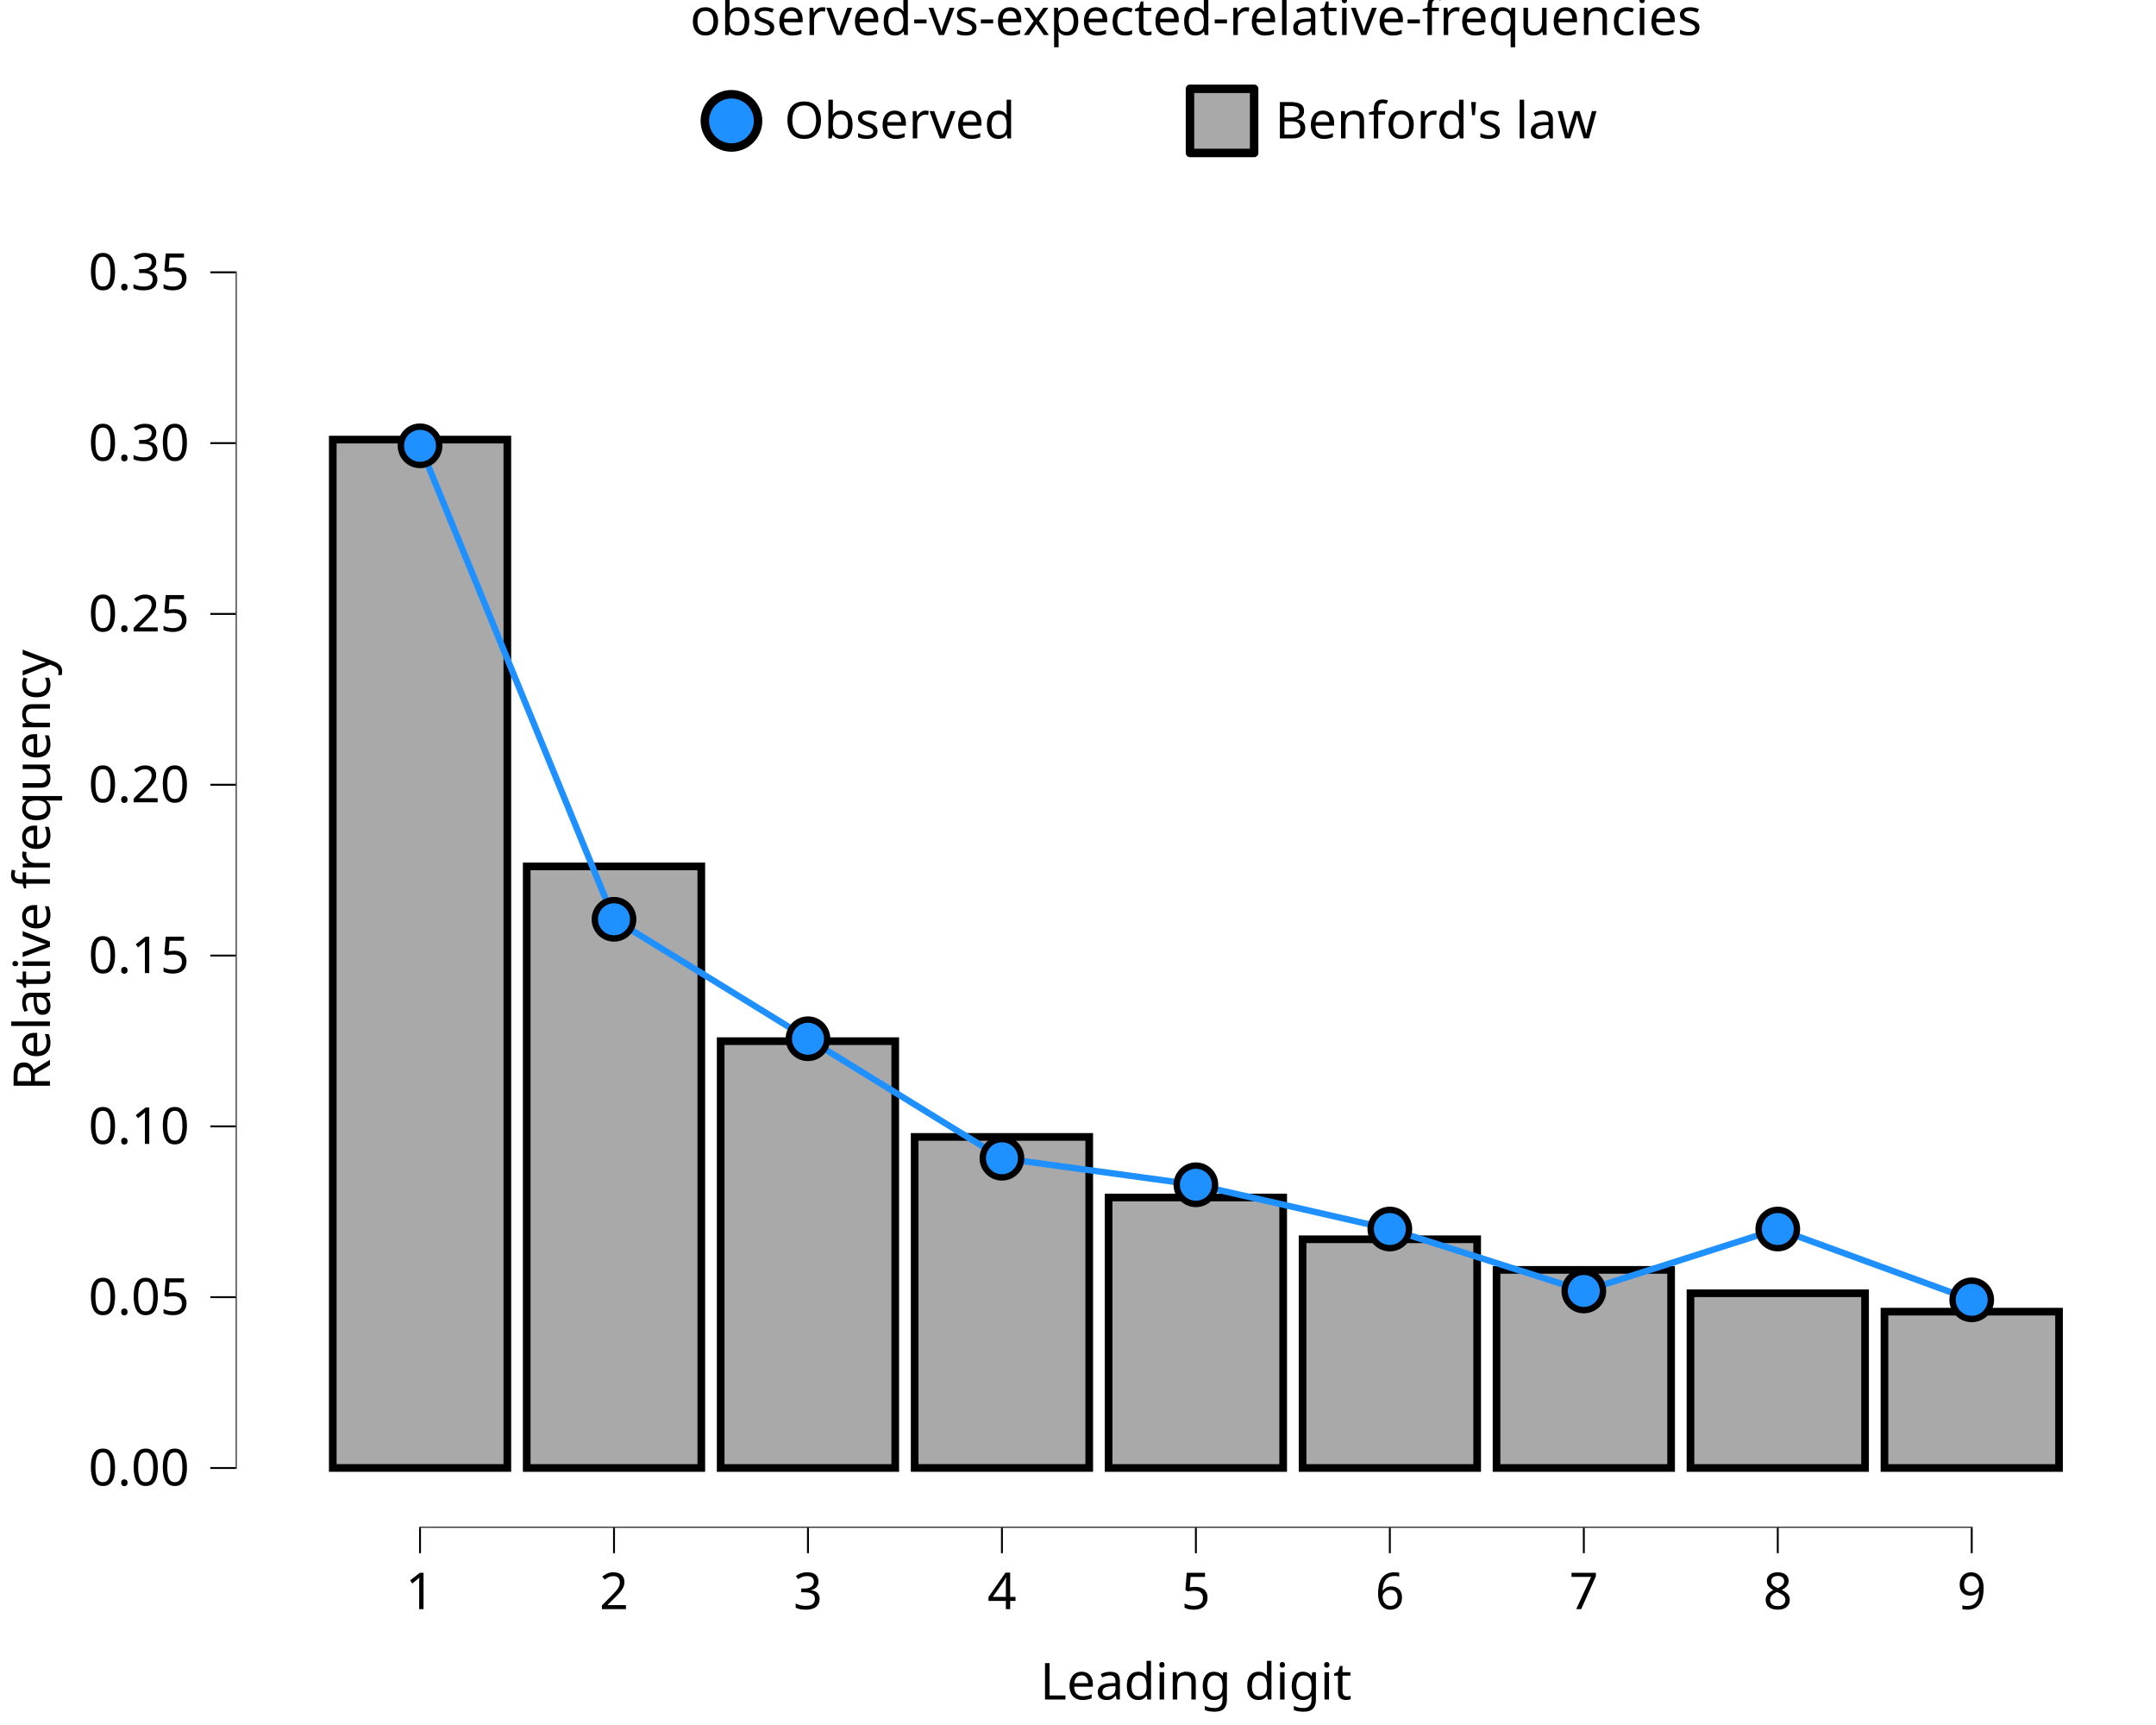
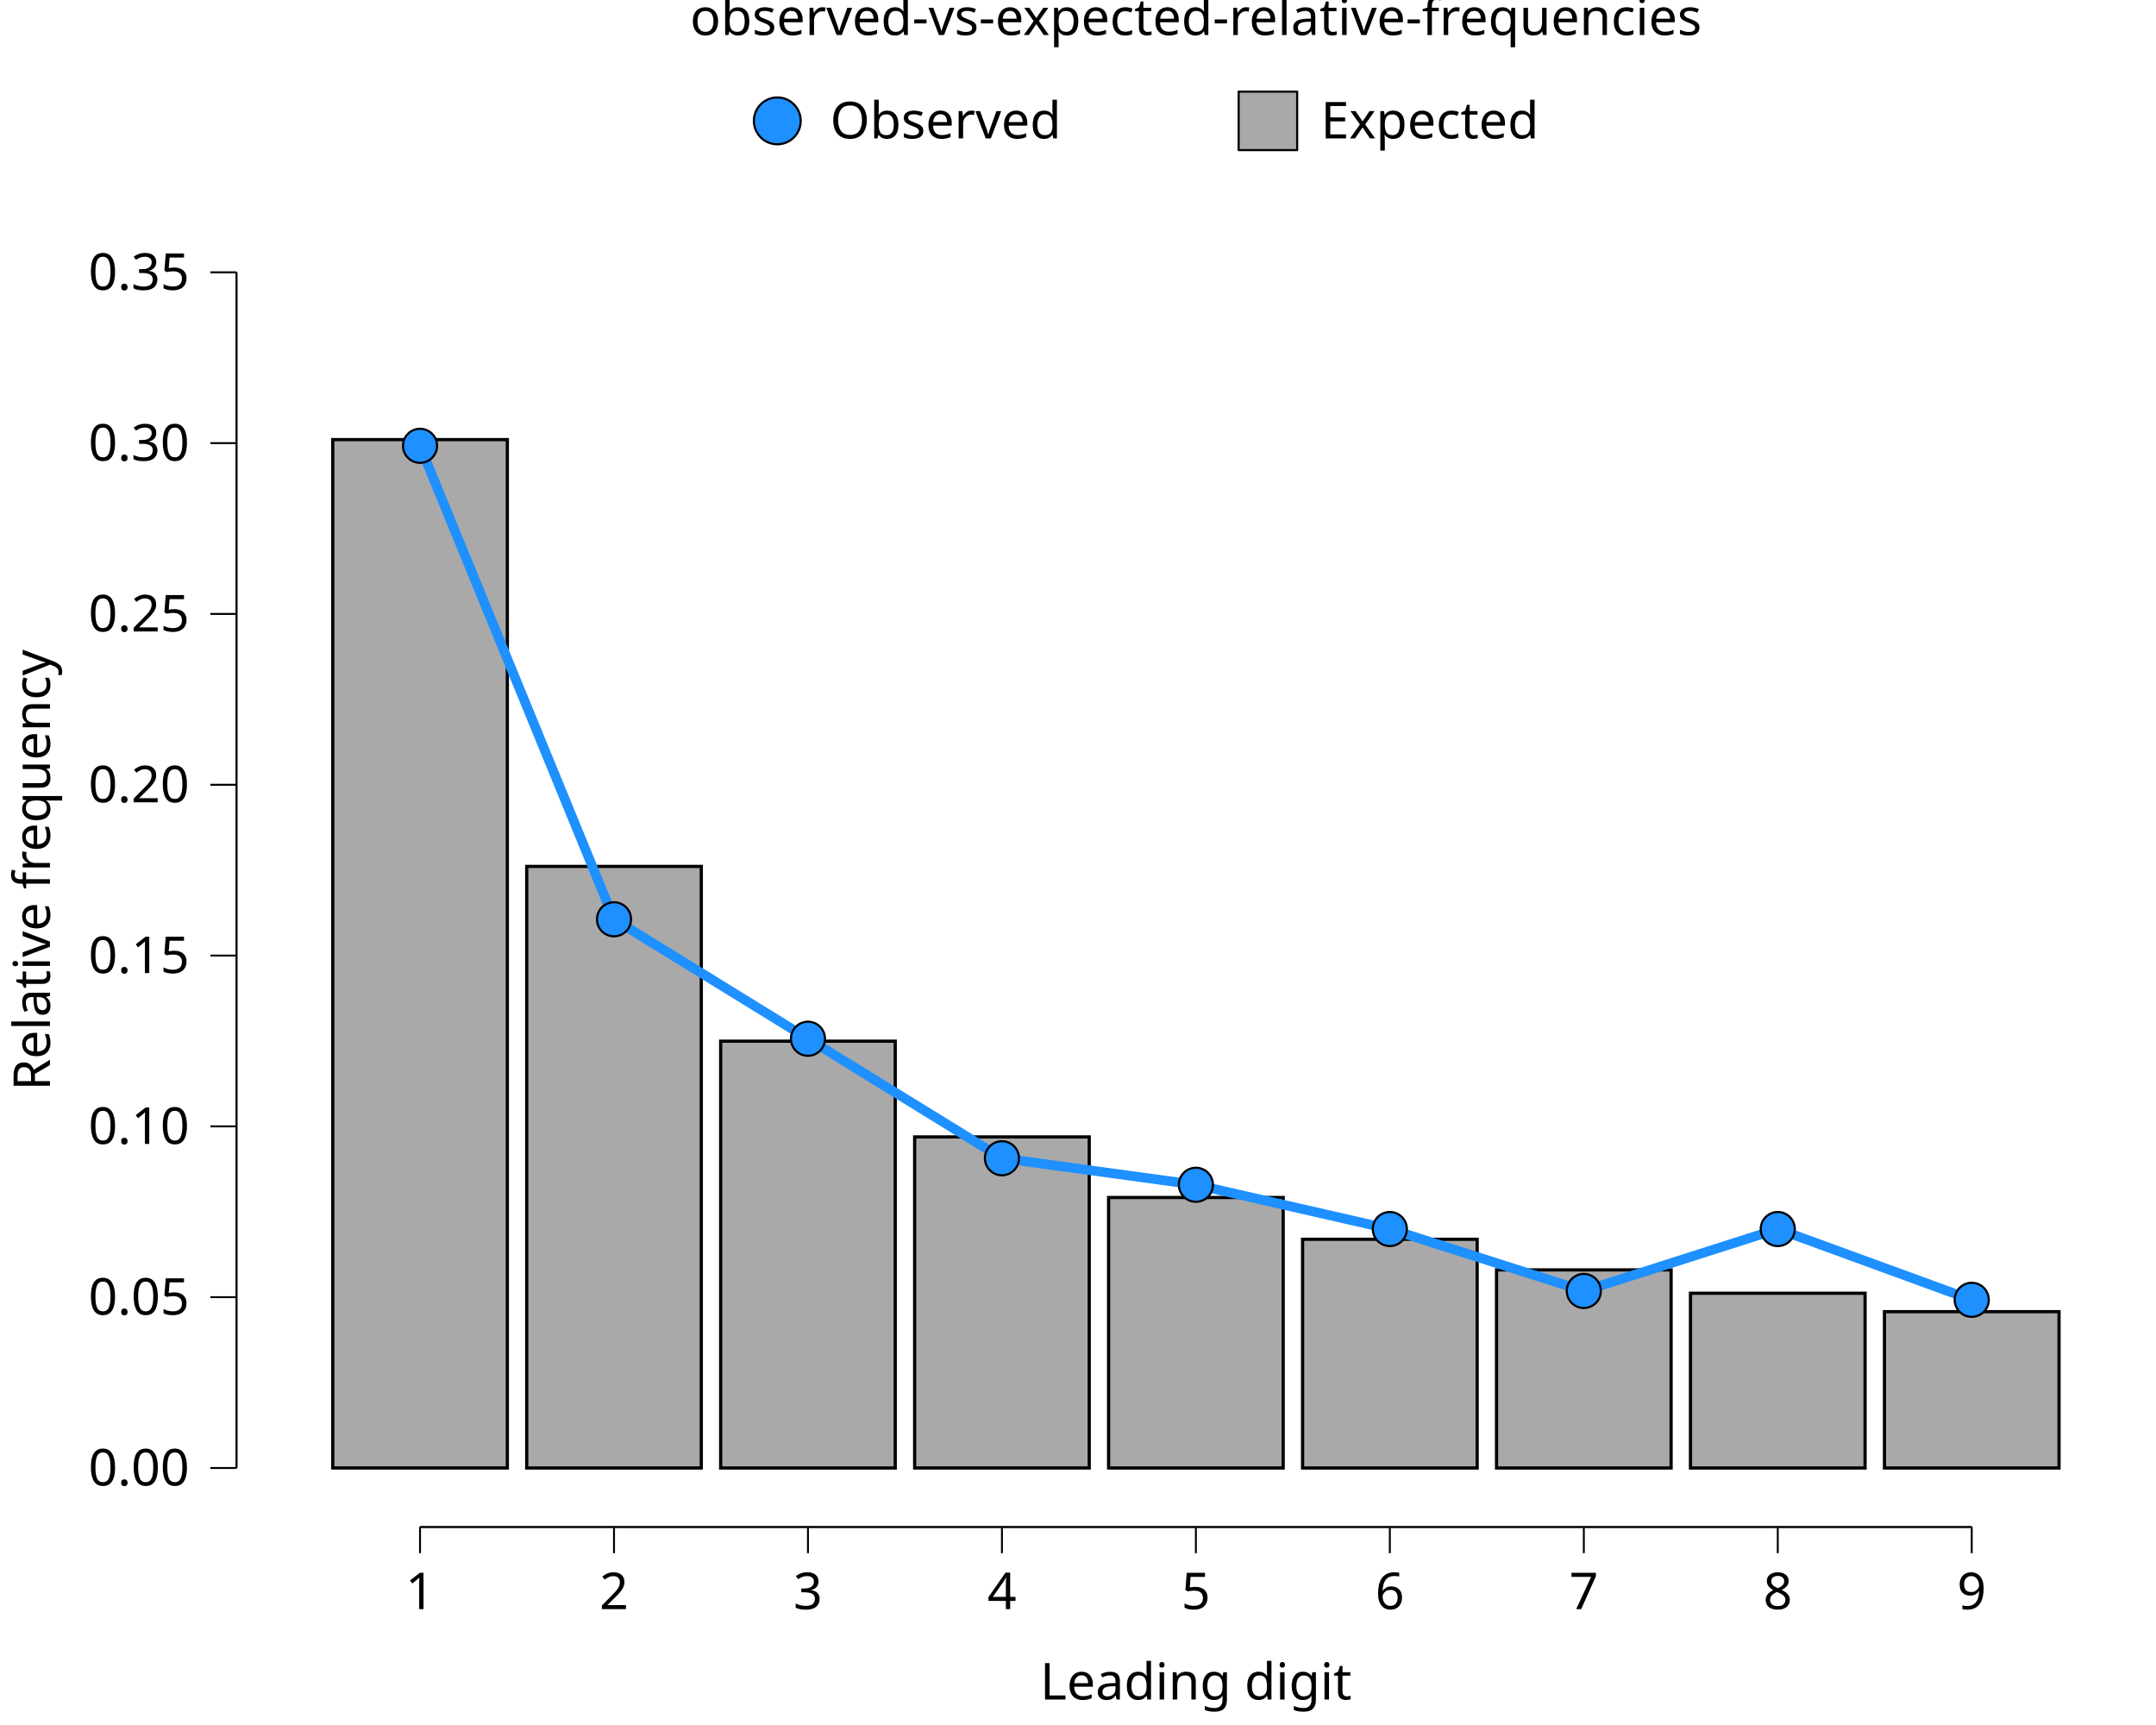
<svg xmlns="http://www.w3.org/2000/svg" class="svglite" data-engine-version="2.0" width="720.00pt" height="576.00pt" viewBox="0 0 720.00 576.00">
  <defs>
    <style type="text/css">
    .svglite line, .svglite polyline, .svglite polygon, .svglite path, .svglite rect, .svglite circle {
      fill: none;
      stroke: #000000;
      stroke-linecap: round;
      stroke-linejoin: round;
      stroke-miterlimit: 10.00;
    }
  </style>
  </defs>
  <rect width="100%" height="100%" style="stroke: none; fill: #FFFFFF;" />
  <defs>
    <clipPath id="cpMC4wMHw3MjAuMDB8MC4wMHw1NzYuMDA=">
      <rect x="0.00" y="0.00" width="720.00" height="576.00" />
    </clipPath>
  </defs>
  <g clip-path="url(#cpMC4wMHw3MjAuMDB8MC4wMHw1NzYuMDA=)">
    <rect x="-0" y="0.00" width="720.00" height="576.00" style="stroke-width: 10.67; stroke: none;" />
  </g>
  <defs>
    <clipPath id="cpNzguNzR8NzIwLjAwfDcwLjk3fDUxMC4xNA==">
      <rect x="78.74" y="70.97" width="641.26" height="439.17" />
    </clipPath>
  </defs>
  <g clip-path="url(#cpNzguNzR8NzIwLjAwfDcwLjk3fDUxMC4xNA==)">
    <rect x="78.74" y="70.97" width="641.26" height="439.17" style="stroke-width: 10.67; stroke: none;" />
-     <rect x="111.13" y="146.79" width="58.30" height="343.38" style="stroke-width: 2.56; stroke-linecap: butt; stroke-linejoin: miter; fill: #A9A9A9;" />
-     <rect x="175.90" y="289.31" width="58.30" height="200.87" style="stroke-width: 2.56; stroke-linecap: butt; stroke-linejoin: miter; fill: #A9A9A9;" />
-     <rect x="240.67" y="347.66" width="58.30" height="142.52" style="stroke-width: 2.56; stroke-linecap: butt; stroke-linejoin: miter; fill: #A9A9A9;" />
-     <rect x="305.45" y="379.63" width="58.30" height="110.54" style="stroke-width: 2.56; stroke-linecap: butt; stroke-linejoin: miter; fill: #A9A9A9;" />
-     <rect x="370.22" y="399.86" width="58.30" height="90.32" style="stroke-width: 2.56; stroke-linecap: butt; stroke-linejoin: miter; fill: #A9A9A9;" />
-     <rect x="435.00" y="413.81" width="58.30" height="76.37" style="stroke-width: 2.56; stroke-linecap: butt; stroke-linejoin: miter; fill: #A9A9A9;" />
-     <rect x="499.77" y="424.03" width="58.30" height="66.15" style="stroke-width: 2.56; stroke-linecap: butt; stroke-linejoin: miter; fill: #A9A9A9;" />
-     <rect x="564.54" y="431.83" width="58.30" height="58.35" style="stroke-width: 2.56; stroke-linecap: butt; stroke-linejoin: miter; fill: #A9A9A9;" />
-     <rect x="629.32" y="437.98" width="58.30" height="52.20" style="stroke-width: 2.56; stroke-linecap: butt; stroke-linejoin: miter; fill: #A9A9A9;" />
-     <polyline points="140.27,148.86 205.05,306.96 269.82,346.85 334.60,386.75 399.37,395.61 464.14,410.39 528.92,431.07 593.69,410.39 658.46,434.03 " style="stroke-width: 2.13; stroke: #1E90FF; stroke-linecap: butt;" />
-     <circle cx="140.27" cy="148.86" r="6.40" style="stroke-width: 2.13; fill: #1E90FF;" />
-     <circle cx="205.05" cy="306.96" r="6.40" style="stroke-width: 2.13; fill: #1E90FF;" />
-     <circle cx="269.82" cy="346.85" r="6.40" style="stroke-width: 2.13; fill: #1E90FF;" />
-     <circle cx="334.60" cy="386.75" r="6.40" style="stroke-width: 2.13; fill: #1E90FF;" />
-     <circle cx="399.37" cy="395.61" r="6.40" style="stroke-width: 2.13; fill: #1E90FF;" />
-     <circle cx="464.14" cy="410.39" r="6.40" style="stroke-width: 2.13; fill: #1E90FF;" />
-     <circle cx="528.92" cy="431.07" r="6.40" style="stroke-width: 2.13; fill: #1E90FF;" />
-     <circle cx="593.69" cy="410.39" r="6.40" style="stroke-width: 2.13; fill: #1E90FF;" />
-     <circle cx="658.46" cy="434.03" r="6.40" style="stroke-width: 2.13; fill: #1E90FF;" />
+     <circle cx="140.27" cy="490.18" r="1.95" style="stroke-width: 0.71; stroke: none;" />
+     <circle cx="140.27" cy="490.18" r="1.95" style="stroke-width: 0.71; stroke: none;" />
+     <rect x="111.13" y="146.79" width="58.30" height="343.38" style="stroke-width: 1.07; stroke-linecap: butt; stroke-linejoin: miter; fill: #A9A9A9;" />
+     <rect x="175.90" y="289.31" width="58.30" height="200.87" style="stroke-width: 1.07; stroke-linecap: butt; stroke-linejoin: miter; fill: #A9A9A9;" />
+     <rect x="240.67" y="347.66" width="58.30" height="142.52" style="stroke-width: 1.07; stroke-linecap: butt; stroke-linejoin: miter; fill: #A9A9A9;" />
+     <rect x="305.45" y="379.63" width="58.30" height="110.54" style="stroke-width: 1.07; stroke-linecap: butt; stroke-linejoin: miter; fill: #A9A9A9;" />
+     <rect x="370.22" y="399.86" width="58.30" height="90.32" style="stroke-width: 1.07; stroke-linecap: butt; stroke-linejoin: miter; fill: #A9A9A9;" />
+     <rect x="435.00" y="413.81" width="58.30" height="76.37" style="stroke-width: 1.07; stroke-linecap: butt; stroke-linejoin: miter; fill: #A9A9A9;" />
+     <rect x="499.77" y="424.03" width="58.30" height="66.15" style="stroke-width: 1.07; stroke-linecap: butt; stroke-linejoin: miter; fill: #A9A9A9;" />
+     <rect x="564.54" y="431.83" width="58.30" height="58.35" style="stroke-width: 1.07; stroke-linecap: butt; stroke-linejoin: miter; fill: #A9A9A9;" />
+     <rect x="629.32" y="437.98" width="58.30" height="52.20" style="stroke-width: 1.07; stroke-linecap: butt; stroke-linejoin: miter; fill: #A9A9A9;" />
+     <polyline points="140.27,148.86 205.05,306.96 269.82,346.85 334.60,386.75 399.37,395.61 464.14,410.39 528.92,431.07 593.69,410.39 658.46,434.03 " style="stroke-width: 3.20; stroke: #1E90FF; stroke-linecap: butt;" />
+     <circle cx="140.27" cy="148.86" r="5.69" style="stroke-width: 0.71; fill: #1E90FF;" />
+     <circle cx="205.05" cy="306.96" r="5.69" style="stroke-width: 0.71; fill: #1E90FF;" />
+     <circle cx="269.82" cy="346.85" r="5.69" style="stroke-width: 0.71; fill: #1E90FF;" />
+     <circle cx="334.60" cy="386.75" r="5.69" style="stroke-width: 0.71; fill: #1E90FF;" />
+     <circle cx="399.37" cy="395.61" r="5.69" style="stroke-width: 0.71; fill: #1E90FF;" />
+     <circle cx="464.14" cy="410.39" r="5.69" style="stroke-width: 0.71; fill: #1E90FF;" />
+     <circle cx="528.92" cy="431.07" r="5.69" style="stroke-width: 0.71; fill: #1E90FF;" />
+     <circle cx="593.69" cy="410.39" r="5.69" style="stroke-width: 0.71; fill: #1E90FF;" />
+     <circle cx="658.46" cy="434.03" r="5.69" style="stroke-width: 0.71; fill: #1E90FF;" />
+     <line x1="78.74" y1="490.18" x2="78.74" y2="90.93" style="stroke-width: 1.07; stroke-linecap: butt;" />
+     <line x1="78.74" y1="490.18" x2="78.74" y2="90.93" style="stroke-width: 1.07; stroke-linecap: butt;" />
+     <line x1="140.27" y1="510.14" x2="658.46" y2="510.14" style="stroke-width: 1.07; stroke-linecap: butt;" />
+     <line x1="140.27" y1="510.14" x2="658.46" y2="510.14" style="stroke-width: 1.07; stroke-linecap: butt;" />
    <line x1="139.96" y1="510.14" x2="658.78" y2="510.14" style="stroke-width: 0.64; stroke-linecap: butt;" />
    <line x1="78.74" y1="490.50" x2="78.74" y2="90.62" style="stroke-width: 0.64; stroke-linecap: butt;" />
    <rect x="78.74" y="70.97" width="641.26" height="439.17" style="stroke-width: 0.00; stroke: none;" />
  </g>
  <g clip-path="url(#cpMC4wMHw3MjAuMDB8MC4wMHw1NzYuMDA=)">
    <polyline points="78.74,510.14 78.74,70.97 " style="stroke-width: 0.00; stroke: none; stroke-linecap: butt;" />
    <text x="63.26" y="496.03" text-anchor="end" style="font-size: 17.00px; font-family: sans;" textLength="33.09px" lengthAdjust="spacingAndGlyphs">0.00</text>
    <text x="63.26" y="438.99" text-anchor="end" style="font-size: 17.00px; font-family: sans;" textLength="33.09px" lengthAdjust="spacingAndGlyphs">0.05</text>
    <text x="63.26" y="381.96" text-anchor="end" style="font-size: 17.00px; font-family: sans;" textLength="33.09px" lengthAdjust="spacingAndGlyphs">0.10</text>
    <text x="63.26" y="324.92" text-anchor="end" style="font-size: 17.00px; font-family: sans;" textLength="33.09px" lengthAdjust="spacingAndGlyphs">0.15</text>
    <text x="63.26" y="267.89" text-anchor="end" style="font-size: 17.00px; font-family: sans;" textLength="33.09px" lengthAdjust="spacingAndGlyphs">0.20</text>
    <text x="63.26" y="210.85" text-anchor="end" style="font-size: 17.00px; font-family: sans;" textLength="33.09px" lengthAdjust="spacingAndGlyphs">0.25</text>
    <text x="63.26" y="153.82" text-anchor="end" style="font-size: 17.00px; font-family: sans;" textLength="33.09px" lengthAdjust="spacingAndGlyphs">0.30</text>
    <text x="63.26" y="96.78" text-anchor="end" style="font-size: 17.00px; font-family: sans;" textLength="33.09px" lengthAdjust="spacingAndGlyphs">0.35</text>
    <polyline points="70.24,490.18 78.74,490.18 " style="stroke-width: 0.64; stroke-linecap: butt;" />
    <polyline points="70.24,433.14 78.74,433.14 " style="stroke-width: 0.64; stroke-linecap: butt;" />
    <polyline points="70.24,376.11 78.74,376.11 " style="stroke-width: 0.64; stroke-linecap: butt;" />
    <polyline points="70.24,319.07 78.74,319.07 " style="stroke-width: 0.64; stroke-linecap: butt;" />
    <polyline points="70.24,262.04 78.74,262.04 " style="stroke-width: 0.64; stroke-linecap: butt;" />
    <polyline points="70.24,205.00 78.74,205.00 " style="stroke-width: 0.64; stroke-linecap: butt;" />
    <polyline points="70.24,147.97 78.74,147.97 " style="stroke-width: 0.64; stroke-linecap: butt;" />
    <polyline points="70.24,90.93 78.74,90.93 " style="stroke-width: 0.64; stroke-linecap: butt;" />
    <polyline points="78.74,510.14 720.00,510.14 " style="stroke-width: 0.00; stroke: none; stroke-linecap: butt;" />
    <polyline points="140.27,518.64 140.27,510.14 " style="stroke-width: 0.64; stroke-linecap: butt;" />
    <polyline points="205.05,518.64 205.05,510.14 " style="stroke-width: 0.64; stroke-linecap: butt;" />
    <polyline points="269.82,518.64 269.82,510.14 " style="stroke-width: 0.64; stroke-linecap: butt;" />
    <polyline points="334.60,518.64 334.60,510.14 " style="stroke-width: 0.64; stroke-linecap: butt;" />
    <polyline points="399.37,518.64 399.37,510.14 " style="stroke-width: 0.64; stroke-linecap: butt;" />
    <polyline points="464.14,518.64 464.14,510.14 " style="stroke-width: 0.64; stroke-linecap: butt;" />
    <polyline points="528.92,518.64 528.92,510.14 " style="stroke-width: 0.64; stroke-linecap: butt;" />
    <polyline points="593.69,518.64 593.69,510.14 " style="stroke-width: 0.64; stroke-linecap: butt;" />
    <polyline points="658.46,518.64 658.46,510.14 " style="stroke-width: 0.64; stroke-linecap: butt;" />
    <text x="140.27" y="537.32" text-anchor="middle" style="font-size: 17.00px; font-family: sans;" textLength="9.46px" lengthAdjust="spacingAndGlyphs">1</text>
    <text x="205.05" y="537.32" text-anchor="middle" style="font-size: 17.00px; font-family: sans;" textLength="9.46px" lengthAdjust="spacingAndGlyphs">2</text>
    <text x="269.82" y="537.32" text-anchor="middle" style="font-size: 17.00px; font-family: sans;" textLength="9.46px" lengthAdjust="spacingAndGlyphs">3</text>
    <text x="334.60" y="537.32" text-anchor="middle" style="font-size: 17.00px; font-family: sans;" textLength="9.46px" lengthAdjust="spacingAndGlyphs">4</text>
    <text x="399.37" y="537.32" text-anchor="middle" style="font-size: 17.00px; font-family: sans;" textLength="9.46px" lengthAdjust="spacingAndGlyphs">5</text>
    <text x="464.14" y="537.32" text-anchor="middle" style="font-size: 17.00px; font-family: sans;" textLength="9.46px" lengthAdjust="spacingAndGlyphs">6</text>
    <text x="528.92" y="537.32" text-anchor="middle" style="font-size: 17.00px; font-family: sans;" textLength="9.46px" lengthAdjust="spacingAndGlyphs">7</text>
    <text x="593.69" y="537.32" text-anchor="middle" style="font-size: 17.00px; font-family: sans;" textLength="9.46px" lengthAdjust="spacingAndGlyphs">8</text>
    <text x="658.46" y="537.32" text-anchor="middle" style="font-size: 17.00px; font-family: sans;" textLength="9.46px" lengthAdjust="spacingAndGlyphs">9</text>
    <text x="399.37" y="567.49" text-anchor="middle" style="font-size: 17.00px; font-family: sans;" textLength="96.41px" lengthAdjust="spacingAndGlyphs">Leading digit</text>
    <text transform="translate(16.68,290.56) rotate(-90)" text-anchor="middle" style="font-size: 17.00px; font-family: sans;" textLength="140.82px" lengthAdjust="spacingAndGlyphs">Relative frequency</text>
-     <rect x="216.15" y="20.71" width="366.44" height="39.31" style="stroke-width: 0.75; stroke: none;" />
-     <rect x="216.15" y="20.71" width="366.44" height="39.31" style="stroke-width: 10.67; stroke: none;" />
-     <rect x="230.09" y="26.19" width="28.35" height="28.35" style="stroke-width: 10.67; stroke: none;" />
-     <circle cx="244.27" cy="40.36" r="8.89" style="stroke-width: 2.83; fill: #1E90FF;" />
-     <rect x="393.94" y="26.19" width="28.35" height="28.35" style="stroke-width: 10.67; stroke: none;" />
-     <rect x="397.40" y="29.65" width="21.42" height="21.42" style="stroke-width: 2.83; fill: #A9A9A9;" />
-     <text x="261.93" y="46.21" style="font-size: 17.00px; font-family: sans;" textLength="73.73px" lengthAdjust="spacingAndGlyphs">Observed</text>
-     <text x="425.77" y="46.21" style="font-size: 17.00px; font-family: sans;" textLength="101.53px" lengthAdjust="spacingAndGlyphs">Benford's law</text>
+     <rect x="231.46" y="20.71" width="335.81" height="39.31" style="stroke-width: 0.75; stroke: none;" />
+     <rect x="231.46" y="20.71" width="335.81" height="39.31" style="stroke-width: 10.67; stroke: none;" />
+     <rect x="245.41" y="26.19" width="28.35" height="28.35" style="stroke-width: 10.67; stroke: none;" />
+     <circle cx="259.58" cy="40.36" r="7.82" style="stroke-width: 0.71; fill: #1E90FF;" />
+     <rect x="409.25" y="26.19" width="28.35" height="28.35" style="stroke-width: 10.67; stroke: none;" />
+     <rect x="413.65" y="30.59" width="19.54" height="19.54" style="stroke-width: 0.71; fill: #A9A9A9;" />
+     <text x="277.24" y="46.21" style="font-size: 17.00px; font-family: sans;" textLength="73.73px" lengthAdjust="spacingAndGlyphs">Observed</text>
+     <text x="441.08" y="46.21" style="font-size: 17.00px; font-family: sans;" textLength="70.90px" lengthAdjust="spacingAndGlyphs">Expected</text>
    <text x="399.37" y="11.70" text-anchor="middle" style="font-size: 17.00px; font-family: sans;" textLength="321.33px" lengthAdjust="spacingAndGlyphs">observed-vs-expected-relative-frequencies</text>
  </g>
</svg>
